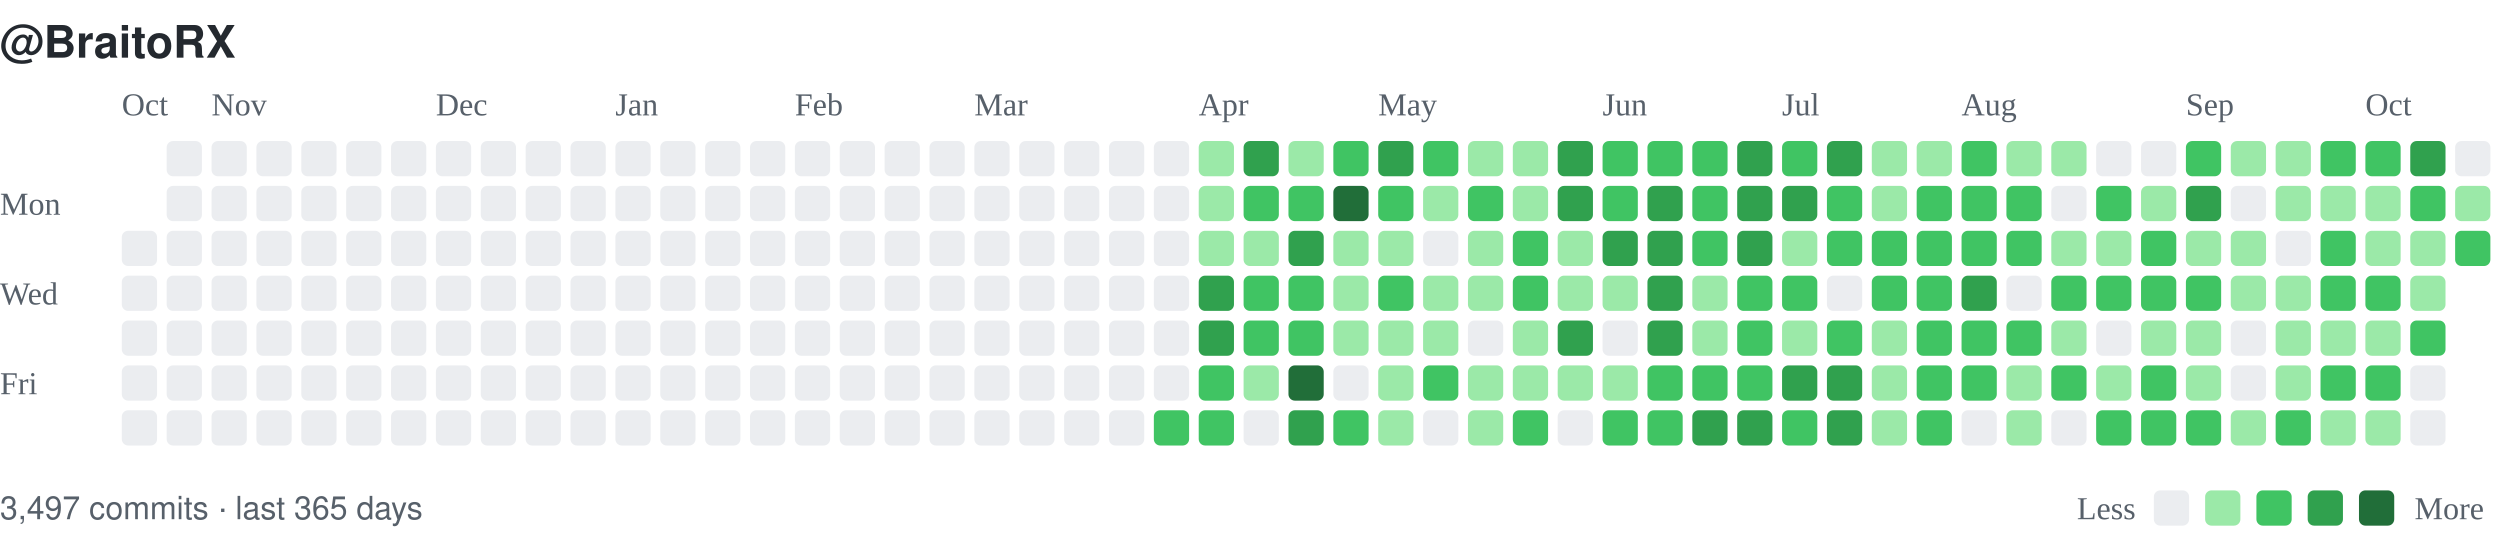
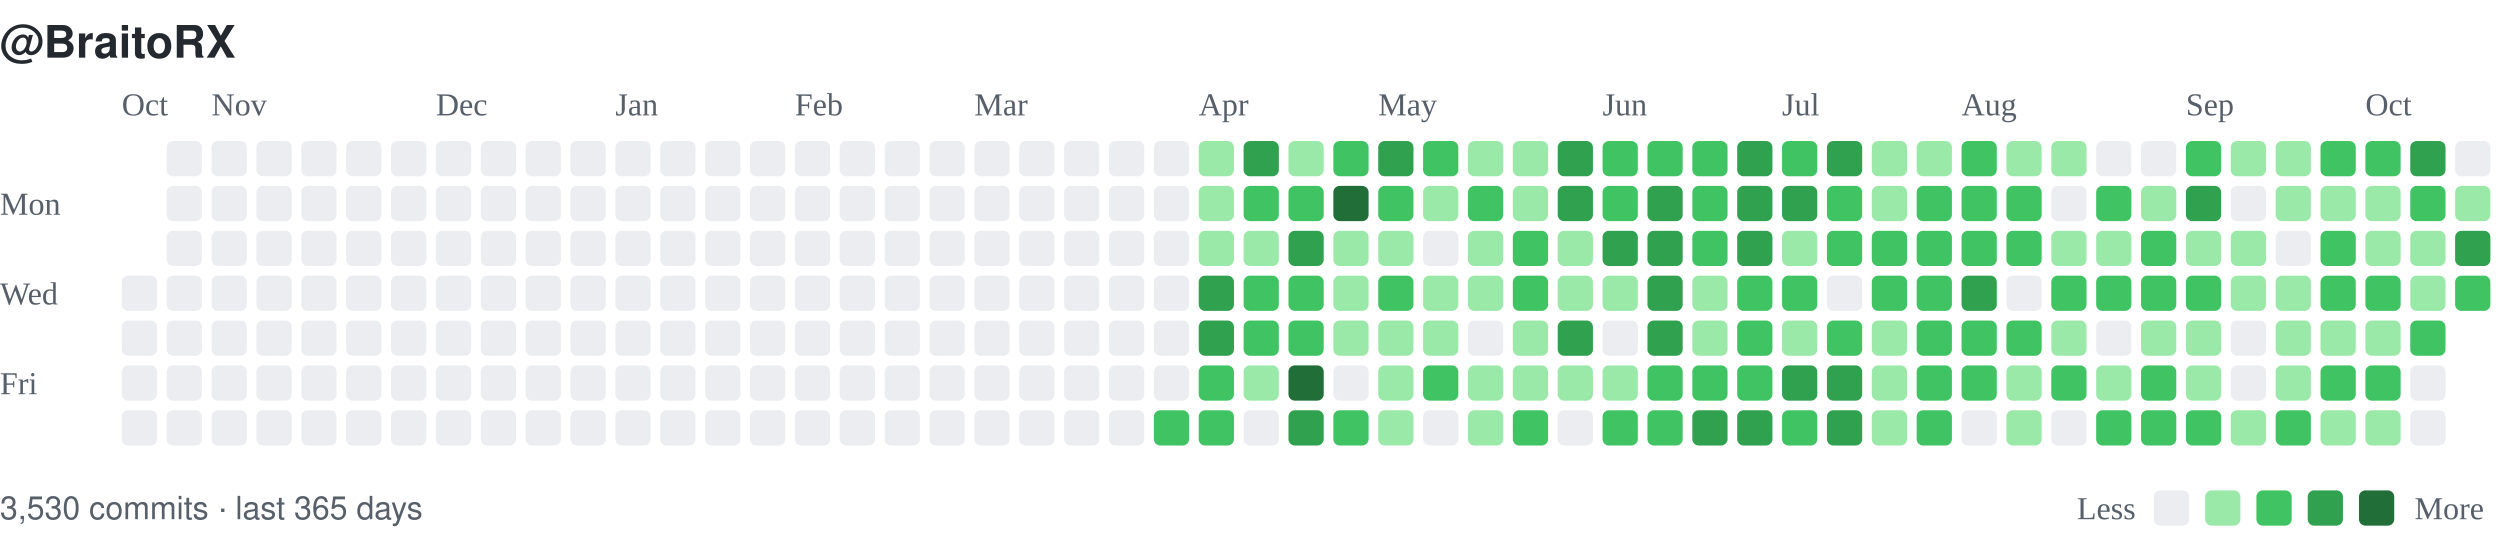
<svg xmlns="http://www.w3.org/2000/svg" width="780" height="170" viewBox="0 0 780 170" role="img">
  <text x="0" y="18" font-size="14" font-weight="600" fill="#24292f" font-family="ui-sans-serif,-apple-system,Segoe UI,Helvetica,Arial,sans-serif">@BraitoRX</text>
  <text x="0" y="67" font-size="10" fill="#57606a">Mon</text>
  <text x="0" y="95" font-size="10" fill="#57606a">Wed</text>
  <text x="0" y="123" font-size="10" fill="#57606a">Fri</text>
  <text x="38" y="36" font-size="10" fill="#57606a">Oct</text>
-   <rect x="38" y="72" width="11" height="11" rx="2" fill="#ebedf0" />
  <rect x="38" y="86" width="11" height="11" rx="2" fill="#ebedf0" />
  <rect x="38" y="100" width="11" height="11" rx="2" fill="#ebedf0" />
  <rect x="38" y="114" width="11" height="11" rx="2" fill="#ebedf0" />
  <rect x="38" y="128" width="11" height="11" rx="2" fill="#ebedf0" />
  <rect x="52" y="44" width="11" height="11" rx="2" fill="#ebedf0" />
  <rect x="52" y="58" width="11" height="11" rx="2" fill="#ebedf0" />
  <rect x="52" y="72" width="11" height="11" rx="2" fill="#ebedf0" />
  <rect x="52" y="86" width="11" height="11" rx="2" fill="#ebedf0" />
  <rect x="52" y="100" width="11" height="11" rx="2" fill="#ebedf0" />
  <rect x="52" y="114" width="11" height="11" rx="2" fill="#ebedf0" />
  <rect x="52" y="128" width="11" height="11" rx="2" fill="#ebedf0" />
  <text x="66" y="36" font-size="10" fill="#57606a">Nov</text>
  <rect x="66" y="44" width="11" height="11" rx="2" fill="#ebedf0" />
  <rect x="66" y="58" width="11" height="11" rx="2" fill="#ebedf0" />
  <rect x="66" y="72" width="11" height="11" rx="2" fill="#ebedf0" />
  <rect x="66" y="86" width="11" height="11" rx="2" fill="#ebedf0" />
  <rect x="66" y="100" width="11" height="11" rx="2" fill="#ebedf0" />
  <rect x="66" y="114" width="11" height="11" rx="2" fill="#ebedf0" />
  <rect x="66" y="128" width="11" height="11" rx="2" fill="#ebedf0" />
  <rect x="80" y="44" width="11" height="11" rx="2" fill="#ebedf0" />
  <rect x="80" y="58" width="11" height="11" rx="2" fill="#ebedf0" />
  <rect x="80" y="72" width="11" height="11" rx="2" fill="#ebedf0" />
  <rect x="80" y="86" width="11" height="11" rx="2" fill="#ebedf0" />
  <rect x="80" y="100" width="11" height="11" rx="2" fill="#ebedf0" />
  <rect x="80" y="114" width="11" height="11" rx="2" fill="#ebedf0" />
  <rect x="80" y="128" width="11" height="11" rx="2" fill="#ebedf0" />
  <rect x="94" y="44" width="11" height="11" rx="2" fill="#ebedf0" />
  <rect x="94" y="58" width="11" height="11" rx="2" fill="#ebedf0" />
  <rect x="94" y="72" width="11" height="11" rx="2" fill="#ebedf0" />
  <rect x="94" y="86" width="11" height="11" rx="2" fill="#ebedf0" />
  <rect x="94" y="100" width="11" height="11" rx="2" fill="#ebedf0" />
  <rect x="94" y="114" width="11" height="11" rx="2" fill="#ebedf0" />
  <rect x="94" y="128" width="11" height="11" rx="2" fill="#ebedf0" />
  <rect x="108" y="44" width="11" height="11" rx="2" fill="#ebedf0" />
  <rect x="108" y="58" width="11" height="11" rx="2" fill="#ebedf0" />
  <rect x="108" y="72" width="11" height="11" rx="2" fill="#ebedf0" />
  <rect x="108" y="86" width="11" height="11" rx="2" fill="#ebedf0" />
  <rect x="108" y="100" width="11" height="11" rx="2" fill="#ebedf0" />
  <rect x="108" y="114" width="11" height="11" rx="2" fill="#ebedf0" />
  <rect x="108" y="128" width="11" height="11" rx="2" fill="#ebedf0" />
  <rect x="122" y="44" width="11" height="11" rx="2" fill="#ebedf0" />
  <rect x="122" y="58" width="11" height="11" rx="2" fill="#ebedf0" />
  <rect x="122" y="72" width="11" height="11" rx="2" fill="#ebedf0" />
  <rect x="122" y="86" width="11" height="11" rx="2" fill="#ebedf0" />
  <rect x="122" y="100" width="11" height="11" rx="2" fill="#ebedf0" />
  <rect x="122" y="114" width="11" height="11" rx="2" fill="#ebedf0" />
  <rect x="122" y="128" width="11" height="11" rx="2" fill="#ebedf0" />
  <text x="136" y="36" font-size="10" fill="#57606a">Dec</text>
  <rect x="136" y="44" width="11" height="11" rx="2" fill="#ebedf0" />
  <rect x="136" y="58" width="11" height="11" rx="2" fill="#ebedf0" />
  <rect x="136" y="72" width="11" height="11" rx="2" fill="#ebedf0" />
  <rect x="136" y="86" width="11" height="11" rx="2" fill="#ebedf0" />
  <rect x="136" y="100" width="11" height="11" rx="2" fill="#ebedf0" />
  <rect x="136" y="114" width="11" height="11" rx="2" fill="#ebedf0" />
  <rect x="136" y="128" width="11" height="11" rx="2" fill="#ebedf0" />
  <rect x="150" y="44" width="11" height="11" rx="2" fill="#ebedf0" />
  <rect x="150" y="58" width="11" height="11" rx="2" fill="#ebedf0" />
  <rect x="150" y="72" width="11" height="11" rx="2" fill="#ebedf0" />
  <rect x="150" y="86" width="11" height="11" rx="2" fill="#ebedf0" />
  <rect x="150" y="100" width="11" height="11" rx="2" fill="#ebedf0" />
  <rect x="150" y="114" width="11" height="11" rx="2" fill="#ebedf0" />
  <rect x="150" y="128" width="11" height="11" rx="2" fill="#ebedf0" />
  <rect x="164" y="44" width="11" height="11" rx="2" fill="#ebedf0" />
  <rect x="164" y="58" width="11" height="11" rx="2" fill="#ebedf0" />
  <rect x="164" y="72" width="11" height="11" rx="2" fill="#ebedf0" />
  <rect x="164" y="86" width="11" height="11" rx="2" fill="#ebedf0" />
  <rect x="164" y="100" width="11" height="11" rx="2" fill="#ebedf0" />
  <rect x="164" y="114" width="11" height="11" rx="2" fill="#ebedf0" />
  <rect x="164" y="128" width="11" height="11" rx="2" fill="#ebedf0" />
  <rect x="178" y="44" width="11" height="11" rx="2" fill="#ebedf0" />
  <rect x="178" y="58" width="11" height="11" rx="2" fill="#ebedf0" />
  <rect x="178" y="72" width="11" height="11" rx="2" fill="#ebedf0" />
  <rect x="178" y="86" width="11" height="11" rx="2" fill="#ebedf0" />
  <rect x="178" y="100" width="11" height="11" rx="2" fill="#ebedf0" />
  <rect x="178" y="114" width="11" height="11" rx="2" fill="#ebedf0" />
  <rect x="178" y="128" width="11" height="11" rx="2" fill="#ebedf0" />
  <text x="192" y="36" font-size="10" fill="#57606a">Jan</text>
  <rect x="192" y="44" width="11" height="11" rx="2" fill="#ebedf0" />
  <rect x="192" y="58" width="11" height="11" rx="2" fill="#ebedf0" />
  <rect x="192" y="72" width="11" height="11" rx="2" fill="#ebedf0" />
  <rect x="192" y="86" width="11" height="11" rx="2" fill="#ebedf0" />
  <rect x="192" y="100" width="11" height="11" rx="2" fill="#ebedf0" />
  <rect x="192" y="114" width="11" height="11" rx="2" fill="#ebedf0" />
  <rect x="192" y="128" width="11" height="11" rx="2" fill="#ebedf0" />
  <rect x="206" y="44" width="11" height="11" rx="2" fill="#ebedf0" />
  <rect x="206" y="58" width="11" height="11" rx="2" fill="#ebedf0" />
  <rect x="206" y="72" width="11" height="11" rx="2" fill="#ebedf0" />
  <rect x="206" y="86" width="11" height="11" rx="2" fill="#ebedf0" />
  <rect x="206" y="100" width="11" height="11" rx="2" fill="#ebedf0" />
  <rect x="206" y="114" width="11" height="11" rx="2" fill="#ebedf0" />
  <rect x="206" y="128" width="11" height="11" rx="2" fill="#ebedf0" />
  <rect x="220" y="44" width="11" height="11" rx="2" fill="#ebedf0" />
  <rect x="220" y="58" width="11" height="11" rx="2" fill="#ebedf0" />
  <rect x="220" y="72" width="11" height="11" rx="2" fill="#ebedf0" />
  <rect x="220" y="86" width="11" height="11" rx="2" fill="#ebedf0" />
  <rect x="220" y="100" width="11" height="11" rx="2" fill="#ebedf0" />
  <rect x="220" y="114" width="11" height="11" rx="2" fill="#ebedf0" />
  <rect x="220" y="128" width="11" height="11" rx="2" fill="#ebedf0" />
  <rect x="234" y="44" width="11" height="11" rx="2" fill="#ebedf0" />
  <rect x="234" y="58" width="11" height="11" rx="2" fill="#ebedf0" />
  <rect x="234" y="72" width="11" height="11" rx="2" fill="#ebedf0" />
  <rect x="234" y="86" width="11" height="11" rx="2" fill="#ebedf0" />
  <rect x="234" y="100" width="11" height="11" rx="2" fill="#ebedf0" />
  <rect x="234" y="114" width="11" height="11" rx="2" fill="#ebedf0" />
  <rect x="234" y="128" width="11" height="11" rx="2" fill="#ebedf0" />
  <text x="248" y="36" font-size="10" fill="#57606a">Feb</text>
  <rect x="248" y="44" width="11" height="11" rx="2" fill="#ebedf0" />
  <rect x="248" y="58" width="11" height="11" rx="2" fill="#ebedf0" />
  <rect x="248" y="72" width="11" height="11" rx="2" fill="#ebedf0" />
  <rect x="248" y="86" width="11" height="11" rx="2" fill="#ebedf0" />
  <rect x="248" y="100" width="11" height="11" rx="2" fill="#ebedf0" />
  <rect x="248" y="114" width="11" height="11" rx="2" fill="#ebedf0" />
  <rect x="248" y="128" width="11" height="11" rx="2" fill="#ebedf0" />
  <rect x="262" y="44" width="11" height="11" rx="2" fill="#ebedf0" />
  <rect x="262" y="58" width="11" height="11" rx="2" fill="#ebedf0" />
  <rect x="262" y="72" width="11" height="11" rx="2" fill="#ebedf0" />
  <rect x="262" y="86" width="11" height="11" rx="2" fill="#ebedf0" />
  <rect x="262" y="100" width="11" height="11" rx="2" fill="#ebedf0" />
  <rect x="262" y="114" width="11" height="11" rx="2" fill="#ebedf0" />
  <rect x="262" y="128" width="11" height="11" rx="2" fill="#ebedf0" />
  <rect x="276" y="44" width="11" height="11" rx="2" fill="#ebedf0" />
  <rect x="276" y="58" width="11" height="11" rx="2" fill="#ebedf0" />
  <rect x="276" y="72" width="11" height="11" rx="2" fill="#ebedf0" />
  <rect x="276" y="86" width="11" height="11" rx="2" fill="#ebedf0" />
  <rect x="276" y="100" width="11" height="11" rx="2" fill="#ebedf0" />
  <rect x="276" y="114" width="11" height="11" rx="2" fill="#ebedf0" />
  <rect x="276" y="128" width="11" height="11" rx="2" fill="#ebedf0" />
  <rect x="290" y="44" width="11" height="11" rx="2" fill="#ebedf0" />
  <rect x="290" y="58" width="11" height="11" rx="2" fill="#ebedf0" />
  <rect x="290" y="72" width="11" height="11" rx="2" fill="#ebedf0" />
  <rect x="290" y="86" width="11" height="11" rx="2" fill="#ebedf0" />
  <rect x="290" y="100" width="11" height="11" rx="2" fill="#ebedf0" />
  <rect x="290" y="114" width="11" height="11" rx="2" fill="#ebedf0" />
  <rect x="290" y="128" width="11" height="11" rx="2" fill="#ebedf0" />
  <text x="304" y="36" font-size="10" fill="#57606a">Mar</text>
  <rect x="304" y="44" width="11" height="11" rx="2" fill="#ebedf0" />
  <rect x="304" y="58" width="11" height="11" rx="2" fill="#ebedf0" />
  <rect x="304" y="72" width="11" height="11" rx="2" fill="#ebedf0" />
  <rect x="304" y="86" width="11" height="11" rx="2" fill="#ebedf0" />
  <rect x="304" y="100" width="11" height="11" rx="2" fill="#ebedf0" />
  <rect x="304" y="114" width="11" height="11" rx="2" fill="#ebedf0" />
  <rect x="304" y="128" width="11" height="11" rx="2" fill="#ebedf0" />
  <rect x="318" y="44" width="11" height="11" rx="2" fill="#ebedf0" />
  <rect x="318" y="58" width="11" height="11" rx="2" fill="#ebedf0" />
  <rect x="318" y="72" width="11" height="11" rx="2" fill="#ebedf0" />
  <rect x="318" y="86" width="11" height="11" rx="2" fill="#ebedf0" />
  <rect x="318" y="100" width="11" height="11" rx="2" fill="#ebedf0" />
  <rect x="318" y="114" width="11" height="11" rx="2" fill="#ebedf0" />
  <rect x="318" y="128" width="11" height="11" rx="2" fill="#ebedf0" />
  <rect x="332" y="44" width="11" height="11" rx="2" fill="#ebedf0" />
  <rect x="332" y="58" width="11" height="11" rx="2" fill="#ebedf0" />
  <rect x="332" y="72" width="11" height="11" rx="2" fill="#ebedf0" />
  <rect x="332" y="86" width="11" height="11" rx="2" fill="#ebedf0" />
  <rect x="332" y="100" width="11" height="11" rx="2" fill="#ebedf0" />
  <rect x="332" y="114" width="11" height="11" rx="2" fill="#ebedf0" />
  <rect x="332" y="128" width="11" height="11" rx="2" fill="#ebedf0" />
  <rect x="346" y="44" width="11" height="11" rx="2" fill="#ebedf0" />
  <rect x="346" y="58" width="11" height="11" rx="2" fill="#ebedf0" />
  <rect x="346" y="72" width="11" height="11" rx="2" fill="#ebedf0" />
  <rect x="346" y="86" width="11" height="11" rx="2" fill="#ebedf0" />
  <rect x="346" y="100" width="11" height="11" rx="2" fill="#ebedf0" />
  <rect x="346" y="114" width="11" height="11" rx="2" fill="#ebedf0" />
  <rect x="346" y="128" width="11" height="11" rx="2" fill="#ebedf0" />
  <rect x="360" y="44" width="11" height="11" rx="2" fill="#ebedf0" />
  <rect x="360" y="58" width="11" height="11" rx="2" fill="#ebedf0" />
  <rect x="360" y="72" width="11" height="11" rx="2" fill="#ebedf0" />
  <rect x="360" y="86" width="11" height="11" rx="2" fill="#ebedf0" />
  <rect x="360" y="100" width="11" height="11" rx="2" fill="#ebedf0" />
  <rect x="360" y="114" width="11" height="11" rx="2" fill="#ebedf0" />
  <rect x="360" y="128" width="11" height="11" rx="2" fill="#40c463" />
  <text x="374" y="36" font-size="10" fill="#57606a">Apr</text>
  <rect x="374" y="44" width="11" height="11" rx="2" fill="#9be9a8" />
  <rect x="374" y="58" width="11" height="11" rx="2" fill="#9be9a8" />
  <rect x="374" y="72" width="11" height="11" rx="2" fill="#9be9a8" />
  <rect x="374" y="86" width="11" height="11" rx="2" fill="#30a14e" />
  <rect x="374" y="100" width="11" height="11" rx="2" fill="#30a14e" />
  <rect x="374" y="114" width="11" height="11" rx="2" fill="#40c463" />
  <rect x="374" y="128" width="11" height="11" rx="2" fill="#40c463" />
  <rect x="388" y="44" width="11" height="11" rx="2" fill="#30a14e" />
  <rect x="388" y="58" width="11" height="11" rx="2" fill="#40c463" />
  <rect x="388" y="72" width="11" height="11" rx="2" fill="#9be9a8" />
  <rect x="388" y="86" width="11" height="11" rx="2" fill="#40c463" />
  <rect x="388" y="100" width="11" height="11" rx="2" fill="#40c463" />
  <rect x="388" y="114" width="11" height="11" rx="2" fill="#9be9a8" />
  <rect x="388" y="128" width="11" height="11" rx="2" fill="#ebedf0" />
  <rect x="402" y="44" width="11" height="11" rx="2" fill="#9be9a8" />
  <rect x="402" y="58" width="11" height="11" rx="2" fill="#40c463" />
  <rect x="402" y="72" width="11" height="11" rx="2" fill="#30a14e" />
  <rect x="402" y="86" width="11" height="11" rx="2" fill="#40c463" />
  <rect x="402" y="100" width="11" height="11" rx="2" fill="#40c463" />
  <rect x="402" y="114" width="11" height="11" rx="2" fill="#216e39" />
  <rect x="402" y="128" width="11" height="11" rx="2" fill="#30a14e" />
  <rect x="416" y="44" width="11" height="11" rx="2" fill="#40c463" />
  <rect x="416" y="58" width="11" height="11" rx="2" fill="#216e39" />
  <rect x="416" y="72" width="11" height="11" rx="2" fill="#9be9a8" />
  <rect x="416" y="86" width="11" height="11" rx="2" fill="#9be9a8" />
  <rect x="416" y="100" width="11" height="11" rx="2" fill="#9be9a8" />
  <rect x="416" y="114" width="11" height="11" rx="2" fill="#ebedf0" />
  <rect x="416" y="128" width="11" height="11" rx="2" fill="#40c463" />
  <text x="430" y="36" font-size="10" fill="#57606a">May</text>
  <rect x="430" y="44" width="11" height="11" rx="2" fill="#30a14e" />
  <rect x="430" y="58" width="11" height="11" rx="2" fill="#40c463" />
  <rect x="430" y="72" width="11" height="11" rx="2" fill="#9be9a8" />
  <rect x="430" y="86" width="11" height="11" rx="2" fill="#40c463" />
  <rect x="430" y="100" width="11" height="11" rx="2" fill="#9be9a8" />
  <rect x="430" y="114" width="11" height="11" rx="2" fill="#9be9a8" />
  <rect x="430" y="128" width="11" height="11" rx="2" fill="#9be9a8" />
  <rect x="444" y="44" width="11" height="11" rx="2" fill="#40c463" />
  <rect x="444" y="58" width="11" height="11" rx="2" fill="#9be9a8" />
  <rect x="444" y="72" width="11" height="11" rx="2" fill="#ebedf0" />
  <rect x="444" y="86" width="11" height="11" rx="2" fill="#9be9a8" />
  <rect x="444" y="100" width="11" height="11" rx="2" fill="#9be9a8" />
  <rect x="444" y="114" width="11" height="11" rx="2" fill="#40c463" />
  <rect x="444" y="128" width="11" height="11" rx="2" fill="#ebedf0" />
  <rect x="458" y="44" width="11" height="11" rx="2" fill="#9be9a8" />
  <rect x="458" y="58" width="11" height="11" rx="2" fill="#40c463" />
  <rect x="458" y="72" width="11" height="11" rx="2" fill="#9be9a8" />
  <rect x="458" y="86" width="11" height="11" rx="2" fill="#9be9a8" />
  <rect x="458" y="100" width="11" height="11" rx="2" fill="#ebedf0" />
  <rect x="458" y="114" width="11" height="11" rx="2" fill="#9be9a8" />
  <rect x="458" y="128" width="11" height="11" rx="2" fill="#9be9a8" />
  <rect x="472" y="44" width="11" height="11" rx="2" fill="#9be9a8" />
  <rect x="472" y="58" width="11" height="11" rx="2" fill="#9be9a8" />
  <rect x="472" y="72" width="11" height="11" rx="2" fill="#40c463" />
  <rect x="472" y="86" width="11" height="11" rx="2" fill="#40c463" />
  <rect x="472" y="100" width="11" height="11" rx="2" fill="#9be9a8" />
  <rect x="472" y="114" width="11" height="11" rx="2" fill="#9be9a8" />
  <rect x="472" y="128" width="11" height="11" rx="2" fill="#40c463" />
  <rect x="486" y="44" width="11" height="11" rx="2" fill="#30a14e" />
  <rect x="486" y="58" width="11" height="11" rx="2" fill="#30a14e" />
  <rect x="486" y="72" width="11" height="11" rx="2" fill="#9be9a8" />
  <rect x="486" y="86" width="11" height="11" rx="2" fill="#9be9a8" />
  <rect x="486" y="100" width="11" height="11" rx="2" fill="#30a14e" />
  <rect x="486" y="114" width="11" height="11" rx="2" fill="#9be9a8" />
  <rect x="486" y="128" width="11" height="11" rx="2" fill="#ebedf0" />
  <text x="500" y="36" font-size="10" fill="#57606a">Jun</text>
  <rect x="500" y="44" width="11" height="11" rx="2" fill="#40c463" />
  <rect x="500" y="58" width="11" height="11" rx="2" fill="#40c463" />
  <rect x="500" y="72" width="11" height="11" rx="2" fill="#30a14e" />
  <rect x="500" y="86" width="11" height="11" rx="2" fill="#9be9a8" />
  <rect x="500" y="100" width="11" height="11" rx="2" fill="#ebedf0" />
  <rect x="500" y="114" width="11" height="11" rx="2" fill="#9be9a8" />
  <rect x="500" y="128" width="11" height="11" rx="2" fill="#40c463" />
  <rect x="514" y="44" width="11" height="11" rx="2" fill="#40c463" />
  <rect x="514" y="58" width="11" height="11" rx="2" fill="#30a14e" />
  <rect x="514" y="72" width="11" height="11" rx="2" fill="#30a14e" />
  <rect x="514" y="86" width="11" height="11" rx="2" fill="#30a14e" />
  <rect x="514" y="100" width="11" height="11" rx="2" fill="#30a14e" />
  <rect x="514" y="114" width="11" height="11" rx="2" fill="#40c463" />
  <rect x="514" y="128" width="11" height="11" rx="2" fill="#40c463" />
  <rect x="528" y="44" width="11" height="11" rx="2" fill="#40c463" />
  <rect x="528" y="58" width="11" height="11" rx="2" fill="#40c463" />
  <rect x="528" y="72" width="11" height="11" rx="2" fill="#40c463" />
  <rect x="528" y="86" width="11" height="11" rx="2" fill="#9be9a8" />
  <rect x="528" y="100" width="11" height="11" rx="2" fill="#9be9a8" />
  <rect x="528" y="114" width="11" height="11" rx="2" fill="#40c463" />
  <rect x="528" y="128" width="11" height="11" rx="2" fill="#30a14e" />
  <rect x="542" y="44" width="11" height="11" rx="2" fill="#30a14e" />
  <rect x="542" y="58" width="11" height="11" rx="2" fill="#30a14e" />
  <rect x="542" y="72" width="11" height="11" rx="2" fill="#30a14e" />
  <rect x="542" y="86" width="11" height="11" rx="2" fill="#40c463" />
  <rect x="542" y="100" width="11" height="11" rx="2" fill="#40c463" />
  <rect x="542" y="114" width="11" height="11" rx="2" fill="#40c463" />
  <rect x="542" y="128" width="11" height="11" rx="2" fill="#30a14e" />
  <text x="556" y="36" font-size="10" fill="#57606a">Jul</text>
  <rect x="556" y="44" width="11" height="11" rx="2" fill="#40c463" />
  <rect x="556" y="58" width="11" height="11" rx="2" fill="#30a14e" />
  <rect x="556" y="72" width="11" height="11" rx="2" fill="#9be9a8" />
  <rect x="556" y="86" width="11" height="11" rx="2" fill="#40c463" />
  <rect x="556" y="100" width="11" height="11" rx="2" fill="#9be9a8" />
  <rect x="556" y="114" width="11" height="11" rx="2" fill="#30a14e" />
  <rect x="556" y="128" width="11" height="11" rx="2" fill="#40c463" />
  <rect x="570" y="44" width="11" height="11" rx="2" fill="#30a14e" />
  <rect x="570" y="58" width="11" height="11" rx="2" fill="#40c463" />
  <rect x="570" y="72" width="11" height="11" rx="2" fill="#40c463" />
  <rect x="570" y="86" width="11" height="11" rx="2" fill="#ebedf0" />
  <rect x="570" y="100" width="11" height="11" rx="2" fill="#40c463" />
  <rect x="570" y="114" width="11" height="11" rx="2" fill="#30a14e" />
  <rect x="570" y="128" width="11" height="11" rx="2" fill="#30a14e" />
  <rect x="584" y="44" width="11" height="11" rx="2" fill="#9be9a8" />
  <rect x="584" y="58" width="11" height="11" rx="2" fill="#9be9a8" />
  <rect x="584" y="72" width="11" height="11" rx="2" fill="#40c463" />
  <rect x="584" y="86" width="11" height="11" rx="2" fill="#40c463" />
  <rect x="584" y="100" width="11" height="11" rx="2" fill="#9be9a8" />
  <rect x="584" y="114" width="11" height="11" rx="2" fill="#9be9a8" />
  <rect x="584" y="128" width="11" height="11" rx="2" fill="#9be9a8" />
  <rect x="598" y="44" width="11" height="11" rx="2" fill="#9be9a8" />
  <rect x="598" y="58" width="11" height="11" rx="2" fill="#40c463" />
  <rect x="598" y="72" width="11" height="11" rx="2" fill="#40c463" />
  <rect x="598" y="86" width="11" height="11" rx="2" fill="#40c463" />
  <rect x="598" y="100" width="11" height="11" rx="2" fill="#40c463" />
  <rect x="598" y="114" width="11" height="11" rx="2" fill="#40c463" />
  <rect x="598" y="128" width="11" height="11" rx="2" fill="#40c463" />
  <text x="612" y="36" font-size="10" fill="#57606a">Aug</text>
  <rect x="612" y="44" width="11" height="11" rx="2" fill="#40c463" />
  <rect x="612" y="58" width="11" height="11" rx="2" fill="#40c463" />
  <rect x="612" y="72" width="11" height="11" rx="2" fill="#40c463" />
  <rect x="612" y="86" width="11" height="11" rx="2" fill="#30a14e" />
  <rect x="612" y="100" width="11" height="11" rx="2" fill="#40c463" />
  <rect x="612" y="114" width="11" height="11" rx="2" fill="#40c463" />
  <rect x="612" y="128" width="11" height="11" rx="2" fill="#ebedf0" />
  <rect x="626" y="44" width="11" height="11" rx="2" fill="#9be9a8" />
  <rect x="626" y="58" width="11" height="11" rx="2" fill="#40c463" />
  <rect x="626" y="72" width="11" height="11" rx="2" fill="#40c463" />
  <rect x="626" y="86" width="11" height="11" rx="2" fill="#ebedf0" />
  <rect x="626" y="100" width="11" height="11" rx="2" fill="#40c463" />
  <rect x="626" y="114" width="11" height="11" rx="2" fill="#9be9a8" />
  <rect x="626" y="128" width="11" height="11" rx="2" fill="#9be9a8" />
  <rect x="640" y="44" width="11" height="11" rx="2" fill="#9be9a8" />
  <rect x="640" y="58" width="11" height="11" rx="2" fill="#ebedf0" />
  <rect x="640" y="72" width="11" height="11" rx="2" fill="#9be9a8" />
  <rect x="640" y="86" width="11" height="11" rx="2" fill="#40c463" />
  <rect x="640" y="100" width="11" height="11" rx="2" fill="#9be9a8" />
  <rect x="640" y="114" width="11" height="11" rx="2" fill="#40c463" />
  <rect x="640" y="128" width="11" height="11" rx="2" fill="#ebedf0" />
  <rect x="654" y="44" width="11" height="11" rx="2" fill="#ebedf0" />
  <rect x="654" y="58" width="11" height="11" rx="2" fill="#40c463" />
  <rect x="654" y="72" width="11" height="11" rx="2" fill="#9be9a8" />
  <rect x="654" y="86" width="11" height="11" rx="2" fill="#40c463" />
  <rect x="654" y="100" width="11" height="11" rx="2" fill="#ebedf0" />
  <rect x="654" y="114" width="11" height="11" rx="2" fill="#9be9a8" />
  <rect x="654" y="128" width="11" height="11" rx="2" fill="#40c463" />
  <rect x="668" y="44" width="11" height="11" rx="2" fill="#ebedf0" />
  <rect x="668" y="58" width="11" height="11" rx="2" fill="#9be9a8" />
  <rect x="668" y="72" width="11" height="11" rx="2" fill="#40c463" />
  <rect x="668" y="86" width="11" height="11" rx="2" fill="#40c463" />
  <rect x="668" y="100" width="11" height="11" rx="2" fill="#9be9a8" />
  <rect x="668" y="114" width="11" height="11" rx="2" fill="#40c463" />
  <rect x="668" y="128" width="11" height="11" rx="2" fill="#40c463" />
  <text x="682" y="36" font-size="10" fill="#57606a">Sep</text>
  <rect x="682" y="44" width="11" height="11" rx="2" fill="#40c463" />
  <rect x="682" y="58" width="11" height="11" rx="2" fill="#30a14e" />
  <rect x="682" y="72" width="11" height="11" rx="2" fill="#9be9a8" />
  <rect x="682" y="86" width="11" height="11" rx="2" fill="#40c463" />
  <rect x="682" y="100" width="11" height="11" rx="2" fill="#9be9a8" />
  <rect x="682" y="114" width="11" height="11" rx="2" fill="#9be9a8" />
  <rect x="682" y="128" width="11" height="11" rx="2" fill="#40c463" />
  <rect x="696" y="44" width="11" height="11" rx="2" fill="#9be9a8" />
  <rect x="696" y="58" width="11" height="11" rx="2" fill="#ebedf0" />
  <rect x="696" y="72" width="11" height="11" rx="2" fill="#9be9a8" />
  <rect x="696" y="86" width="11" height="11" rx="2" fill="#9be9a8" />
  <rect x="696" y="100" width="11" height="11" rx="2" fill="#ebedf0" />
  <rect x="696" y="114" width="11" height="11" rx="2" fill="#ebedf0" />
  <rect x="696" y="128" width="11" height="11" rx="2" fill="#9be9a8" />
  <rect x="710" y="44" width="11" height="11" rx="2" fill="#9be9a8" />
  <rect x="710" y="58" width="11" height="11" rx="2" fill="#9be9a8" />
  <rect x="710" y="72" width="11" height="11" rx="2" fill="#ebedf0" />
  <rect x="710" y="86" width="11" height="11" rx="2" fill="#9be9a8" />
  <rect x="710" y="100" width="11" height="11" rx="2" fill="#9be9a8" />
  <rect x="710" y="114" width="11" height="11" rx="2" fill="#9be9a8" />
  <rect x="710" y="128" width="11" height="11" rx="2" fill="#40c463" />
  <rect x="724" y="44" width="11" height="11" rx="2" fill="#40c463" />
  <rect x="724" y="58" width="11" height="11" rx="2" fill="#9be9a8" />
  <rect x="724" y="72" width="11" height="11" rx="2" fill="#40c463" />
  <rect x="724" y="86" width="11" height="11" rx="2" fill="#40c463" />
  <rect x="724" y="100" width="11" height="11" rx="2" fill="#9be9a8" />
  <rect x="724" y="114" width="11" height="11" rx="2" fill="#40c463" />
  <rect x="724" y="128" width="11" height="11" rx="2" fill="#9be9a8" />
  <text x="738" y="36" font-size="10" fill="#57606a">Oct</text>
  <rect x="738" y="44" width="11" height="11" rx="2" fill="#40c463" />
  <rect x="738" y="58" width="11" height="11" rx="2" fill="#9be9a8" />
  <rect x="738" y="72" width="11" height="11" rx="2" fill="#9be9a8" />
  <rect x="738" y="86" width="11" height="11" rx="2" fill="#40c463" />
  <rect x="738" y="100" width="11" height="11" rx="2" fill="#9be9a8" />
  <rect x="738" y="114" width="11" height="11" rx="2" fill="#40c463" />
  <rect x="738" y="128" width="11" height="11" rx="2" fill="#9be9a8" />
  <rect x="752" y="44" width="11" height="11" rx="2" fill="#30a14e" />
  <rect x="752" y="58" width="11" height="11" rx="2" fill="#40c463" />
  <rect x="752" y="72" width="11" height="11" rx="2" fill="#9be9a8" />
  <rect x="752" y="86" width="11" height="11" rx="2" fill="#9be9a8" />
  <rect x="752" y="100" width="11" height="11" rx="2" fill="#40c463" />
  <rect x="752" y="114" width="11" height="11" rx="2" fill="#ebedf0" />
  <rect x="752" y="128" width="11" height="11" rx="2" fill="#ebedf0" />
  <rect x="766" y="44" width="11" height="11" rx="2" fill="#ebedf0" />
  <rect x="766" y="58" width="11" height="11" rx="2" fill="#9be9a8" />
-   <rect x="766" y="72" width="11" height="11" rx="2" fill="#40c463" />
+   <rect x="766" y="72" width="11" height="11" rx="2" fill="#30a14e" />
+   <rect x="766" y="86" width="11" height="11" rx="2" fill="#40c463" />
  <text x="648" y="162" font-size="10" fill="#57606a">Less</text>
  <rect x="672" y="153" width="11" height="11" rx="2" fill="#ebedf0" />
  <rect x="688" y="153" width="11" height="11" rx="2" fill="#9be9a8" />
  <rect x="704" y="153" width="11" height="11" rx="2" fill="#40c463" />
  <rect x="720" y="153" width="11" height="11" rx="2" fill="#30a14e" />
  <rect x="736" y="153" width="11" height="11" rx="2" fill="#216e39" />
  <text x="775" y="162" font-size="10" fill="#57606a" text-anchor="end">More</text>
-   <text x="0" y="162" font-size="10" fill="#57606a" font-family="ui-sans-serif,-apple-system,Segoe UI,Helvetica,Arial,sans-serif">3,497 commits · last 365 days</text>
+   <text x="0" y="162" font-size="10" fill="#57606a" font-family="ui-sans-serif,-apple-system,Segoe UI,Helvetica,Arial,sans-serif">3,530 commits · last 365 days</text>
</svg>
